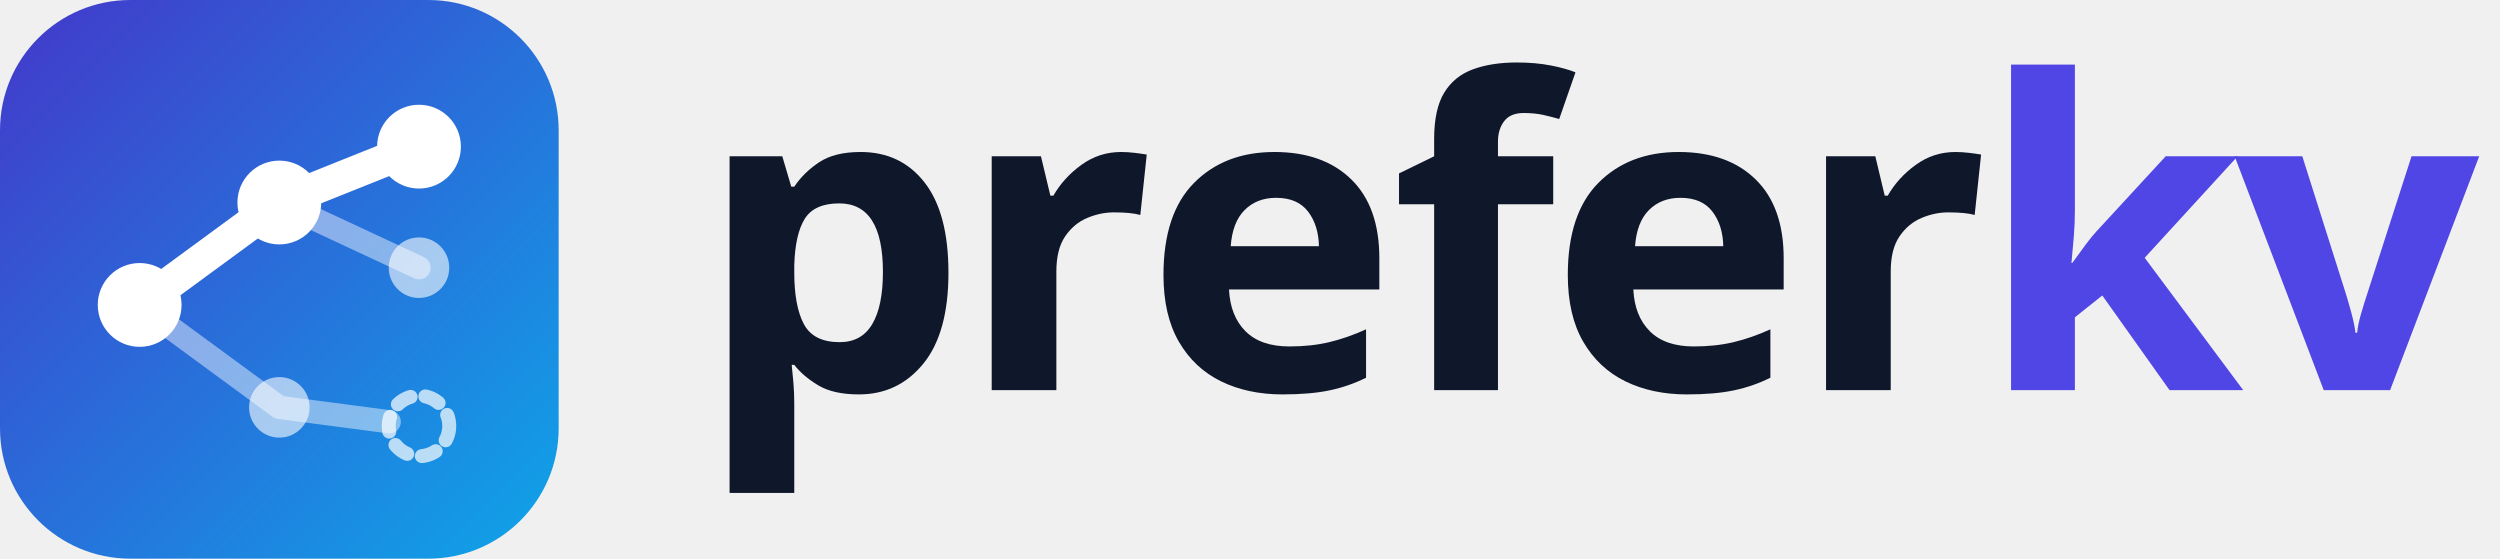
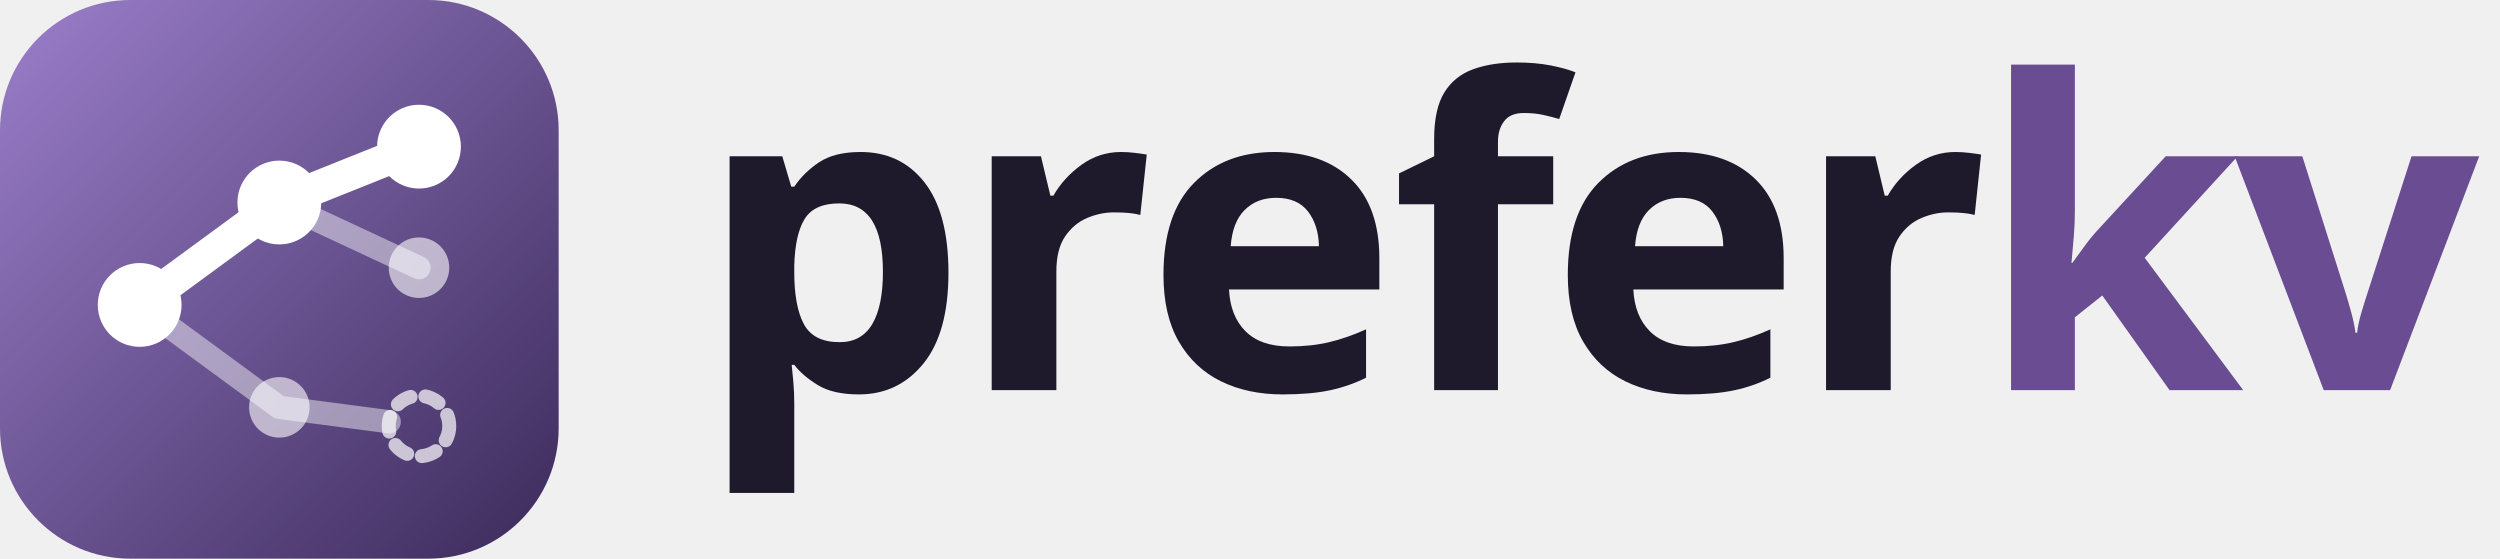
<svg xmlns="http://www.w3.org/2000/svg" viewBox="0 0 537 120" width="537" height="120" role="img" aria-label="preferkv">
  <defs>
    <linearGradient id="g-light" x1="0" y1="0" x2="1" y2="1">
-       <stop offset="0" stop-color="#4338CA" />
-       <stop offset="1" stop-color="#0EA5E9" />
+       <stop offset="0" stop-color="#9B7FCB" />
+       <stop offset="1" stop-color="#3B2A5A" />
    </linearGradient>
  </defs>
  <g transform="translate(0 0) scale(1.0)">
    <rect width="120" height="120" rx="28" fill="url(#g-light)" />
    <g transform="translate(0 5.5)">
      <g fill="none" stroke="#fff" stroke-linecap="round">
        <path d="M30 60 L60 82 M60 38 L90 52 M60 82 L83.6 85.1" stroke-width="5" stroke-opacity=".45" />
        <path d="M30 60 L60 38 L90 26" stroke-width="7" />
        <circle cx="90" cy="86" r="6.5" stroke-width="3" stroke-opacity=".7" stroke-dasharray="3.2 3.2" />
      </g>
      <g fill="#fff">
        <circle cx="60" cy="82" r="6.5" fill-opacity=".6" />
        <circle cx="90" cy="52" r="6.5" fill-opacity=".6" />
        <circle cx="30" cy="60" r="9" />
        <circle cx="60" cy="38" r="9" />
        <circle cx="90" cy="26" r="9" />
      </g>
    </g>
  </g>
-   <g fill="#0F172A">
+   <g fill="#1F1A2B">
    <path transform="translate(150.00 83.80) scale(0.092 -0.092)" d="M379 556Q473 556 528.5 484.5Q584 413 584 274Q584 134 525.5 62.0Q467 -10 375 -10Q315 -10 279.5 11.5Q244 33 224 59H218Q220 41 222.0 17.5Q224 -6 224 -31V-240H73V546H196L217 475H224Q246 508 282.0 532.0Q318 556 379 556ZM329 436Q271 436 248.5 400.0Q226 364 224 291V275Q224 196 246.5 154.0Q269 112 330 112Q381 112 406.0 154.0Q431 196 431 276Q431 436 329 436Z" />
    <path transform="translate(206.30 83.80) scale(0.092 -0.092)" d="M375 556Q390 556 407.0 554.0Q424 552 435 550L420 409Q409 412 394.0 413.5Q379 415 358 415Q327 415 296.0 402.0Q265 389 244.5 359.0Q224 329 224 277V0H73V546H188L210 454H217Q241 496 282.5 526.0Q324 556 375 556Z" />
    <path transform="translate(245.59 83.80) scale(0.092 -0.092)" d="M306 556Q420 556 485.5 492.0Q551 428 551 308V235H200Q203 173 238.5 137.5Q274 102 341 102Q392 102 434.0 112.0Q476 122 520 142V29Q480 9 435.0 -0.5Q390 -10 325 -10Q244 -10 181.5 20.5Q119 51 83.0 113.0Q47 175 47 269Q47 412 118.5 484.0Q190 556 306 556ZM310 449Q265 449 236.5 420.5Q208 392 204 336H410Q409 385 384.5 417.0Q360 449 310 449Z" />
    <path transform="translate(298.67 83.80) scale(0.092 -0.092)" d="M380 434H251V0H102V434H20V506L102 546V586Q102 656 125.5 694.5Q149 733 192.5 749.0Q236 765 295 765Q339 765 374.5 758.0Q410 751 432 742L394 633Q377 638 357.0 642.5Q337 647 311 647Q280 647 265.5 628.0Q251 609 251 580V546H380Z" />
    <path transform="translate(332.44 83.80) scale(0.092 -0.092)" d="M306 556Q420 556 485.5 492.0Q551 428 551 308V235H200Q203 173 238.5 137.5Q274 102 341 102Q392 102 434.0 112.0Q476 122 520 142V29Q480 9 435.0 -0.5Q390 -10 325 -10Q244 -10 181.5 20.5Q119 51 83.0 113.0Q47 175 47 269Q47 412 118.5 484.0Q190 556 306 556ZM310 449Q265 449 236.5 420.5Q208 392 204 336H410Q409 385 384.5 417.0Q360 449 310 449Z" />
    <path transform="translate(385.52 83.80) scale(0.092 -0.092)" d="M375 556Q390 556 407.0 554.0Q424 552 435 550L420 409Q409 412 394.0 413.5Q379 415 358 415Q327 415 296.0 402.0Q265 389 244.5 359.0Q224 329 224 277V0H73V546H188L210 454H217Q241 496 282.5 526.0Q324 556 375 556Z" />
  </g>
-   <g fill="#4F46E5">
+   <g fill="#6A4C93">
    <path transform="translate(424.80 83.80) scale(0.092 -0.092)" d="M227 420Q227 389 224.5 358.5Q222 328 219 297H221Q236 318 252.0 339.5Q268 361 286 380L439 546H607L390 309L620 0H448L291 221L227 170V0H78V760H227Z" />
    <path transform="translate(480.00 83.80) scale(0.092 -0.092)" d="M208 0 0 546H158L260 224Q265 208 272.5 180.5Q280 153 282 134H286Q288 154 295.5 179.5Q303 205 309 223L413 546H571L363 0Z" />
  </g>
</svg>
